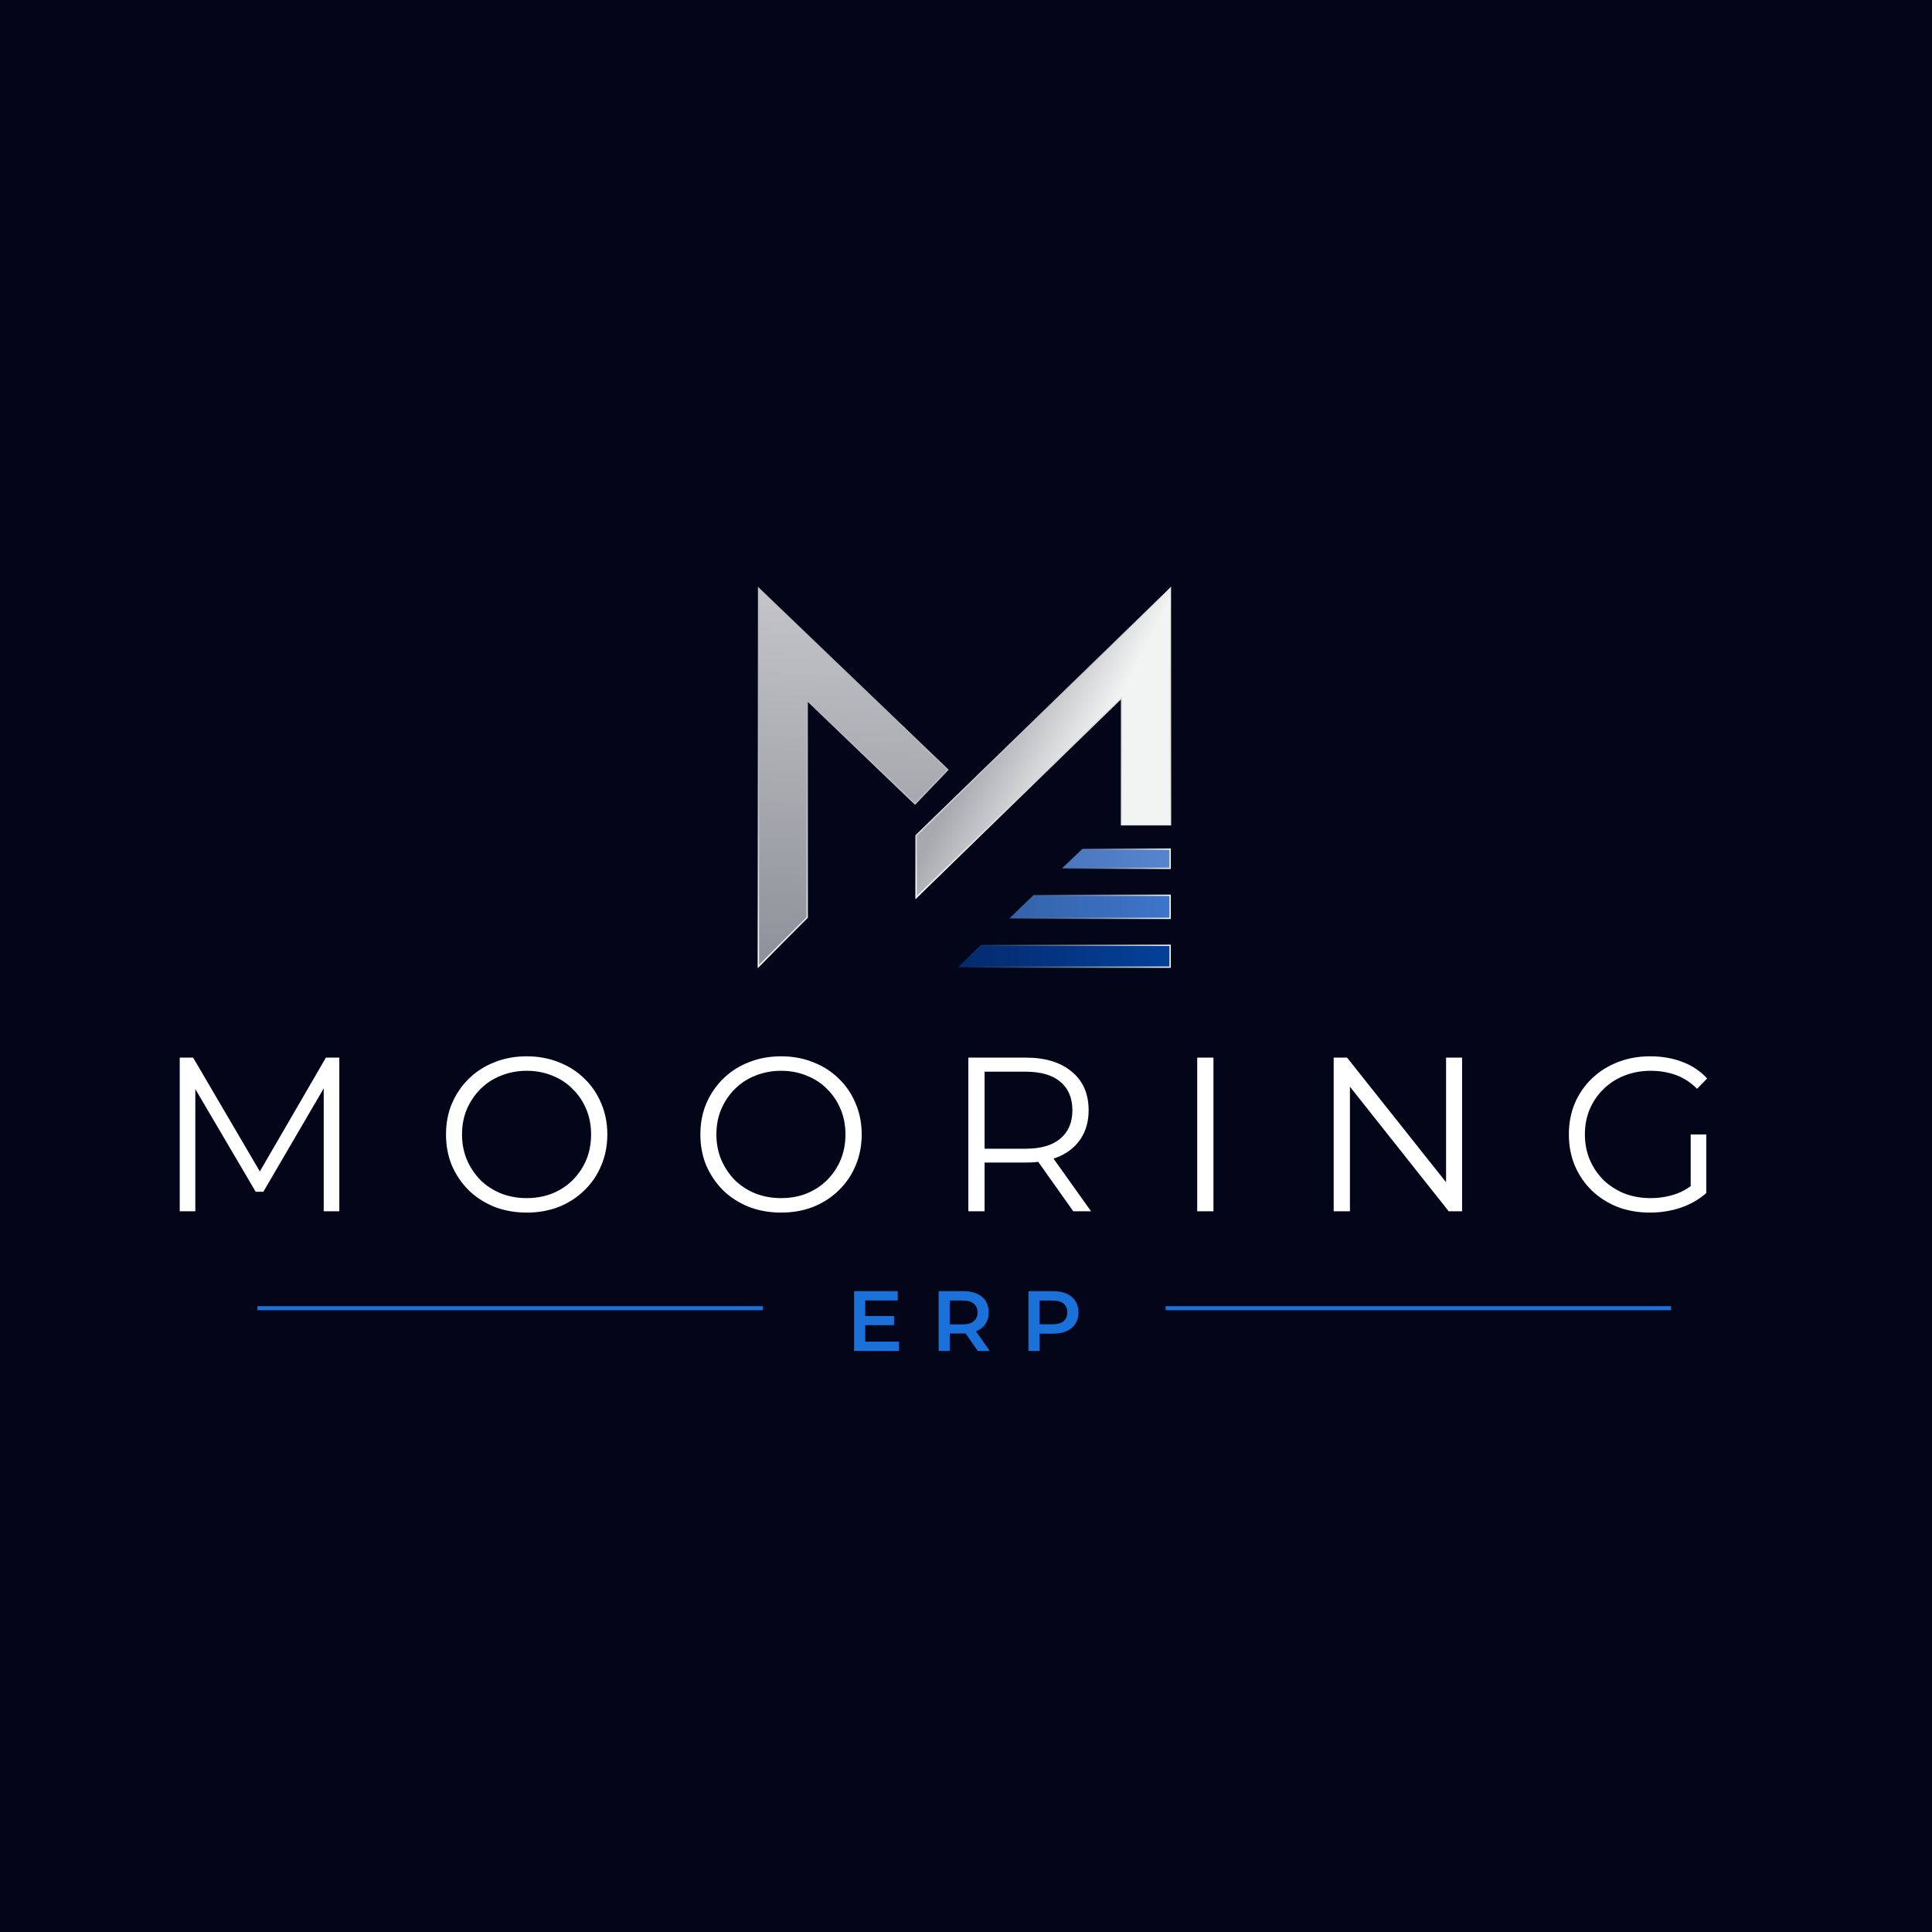
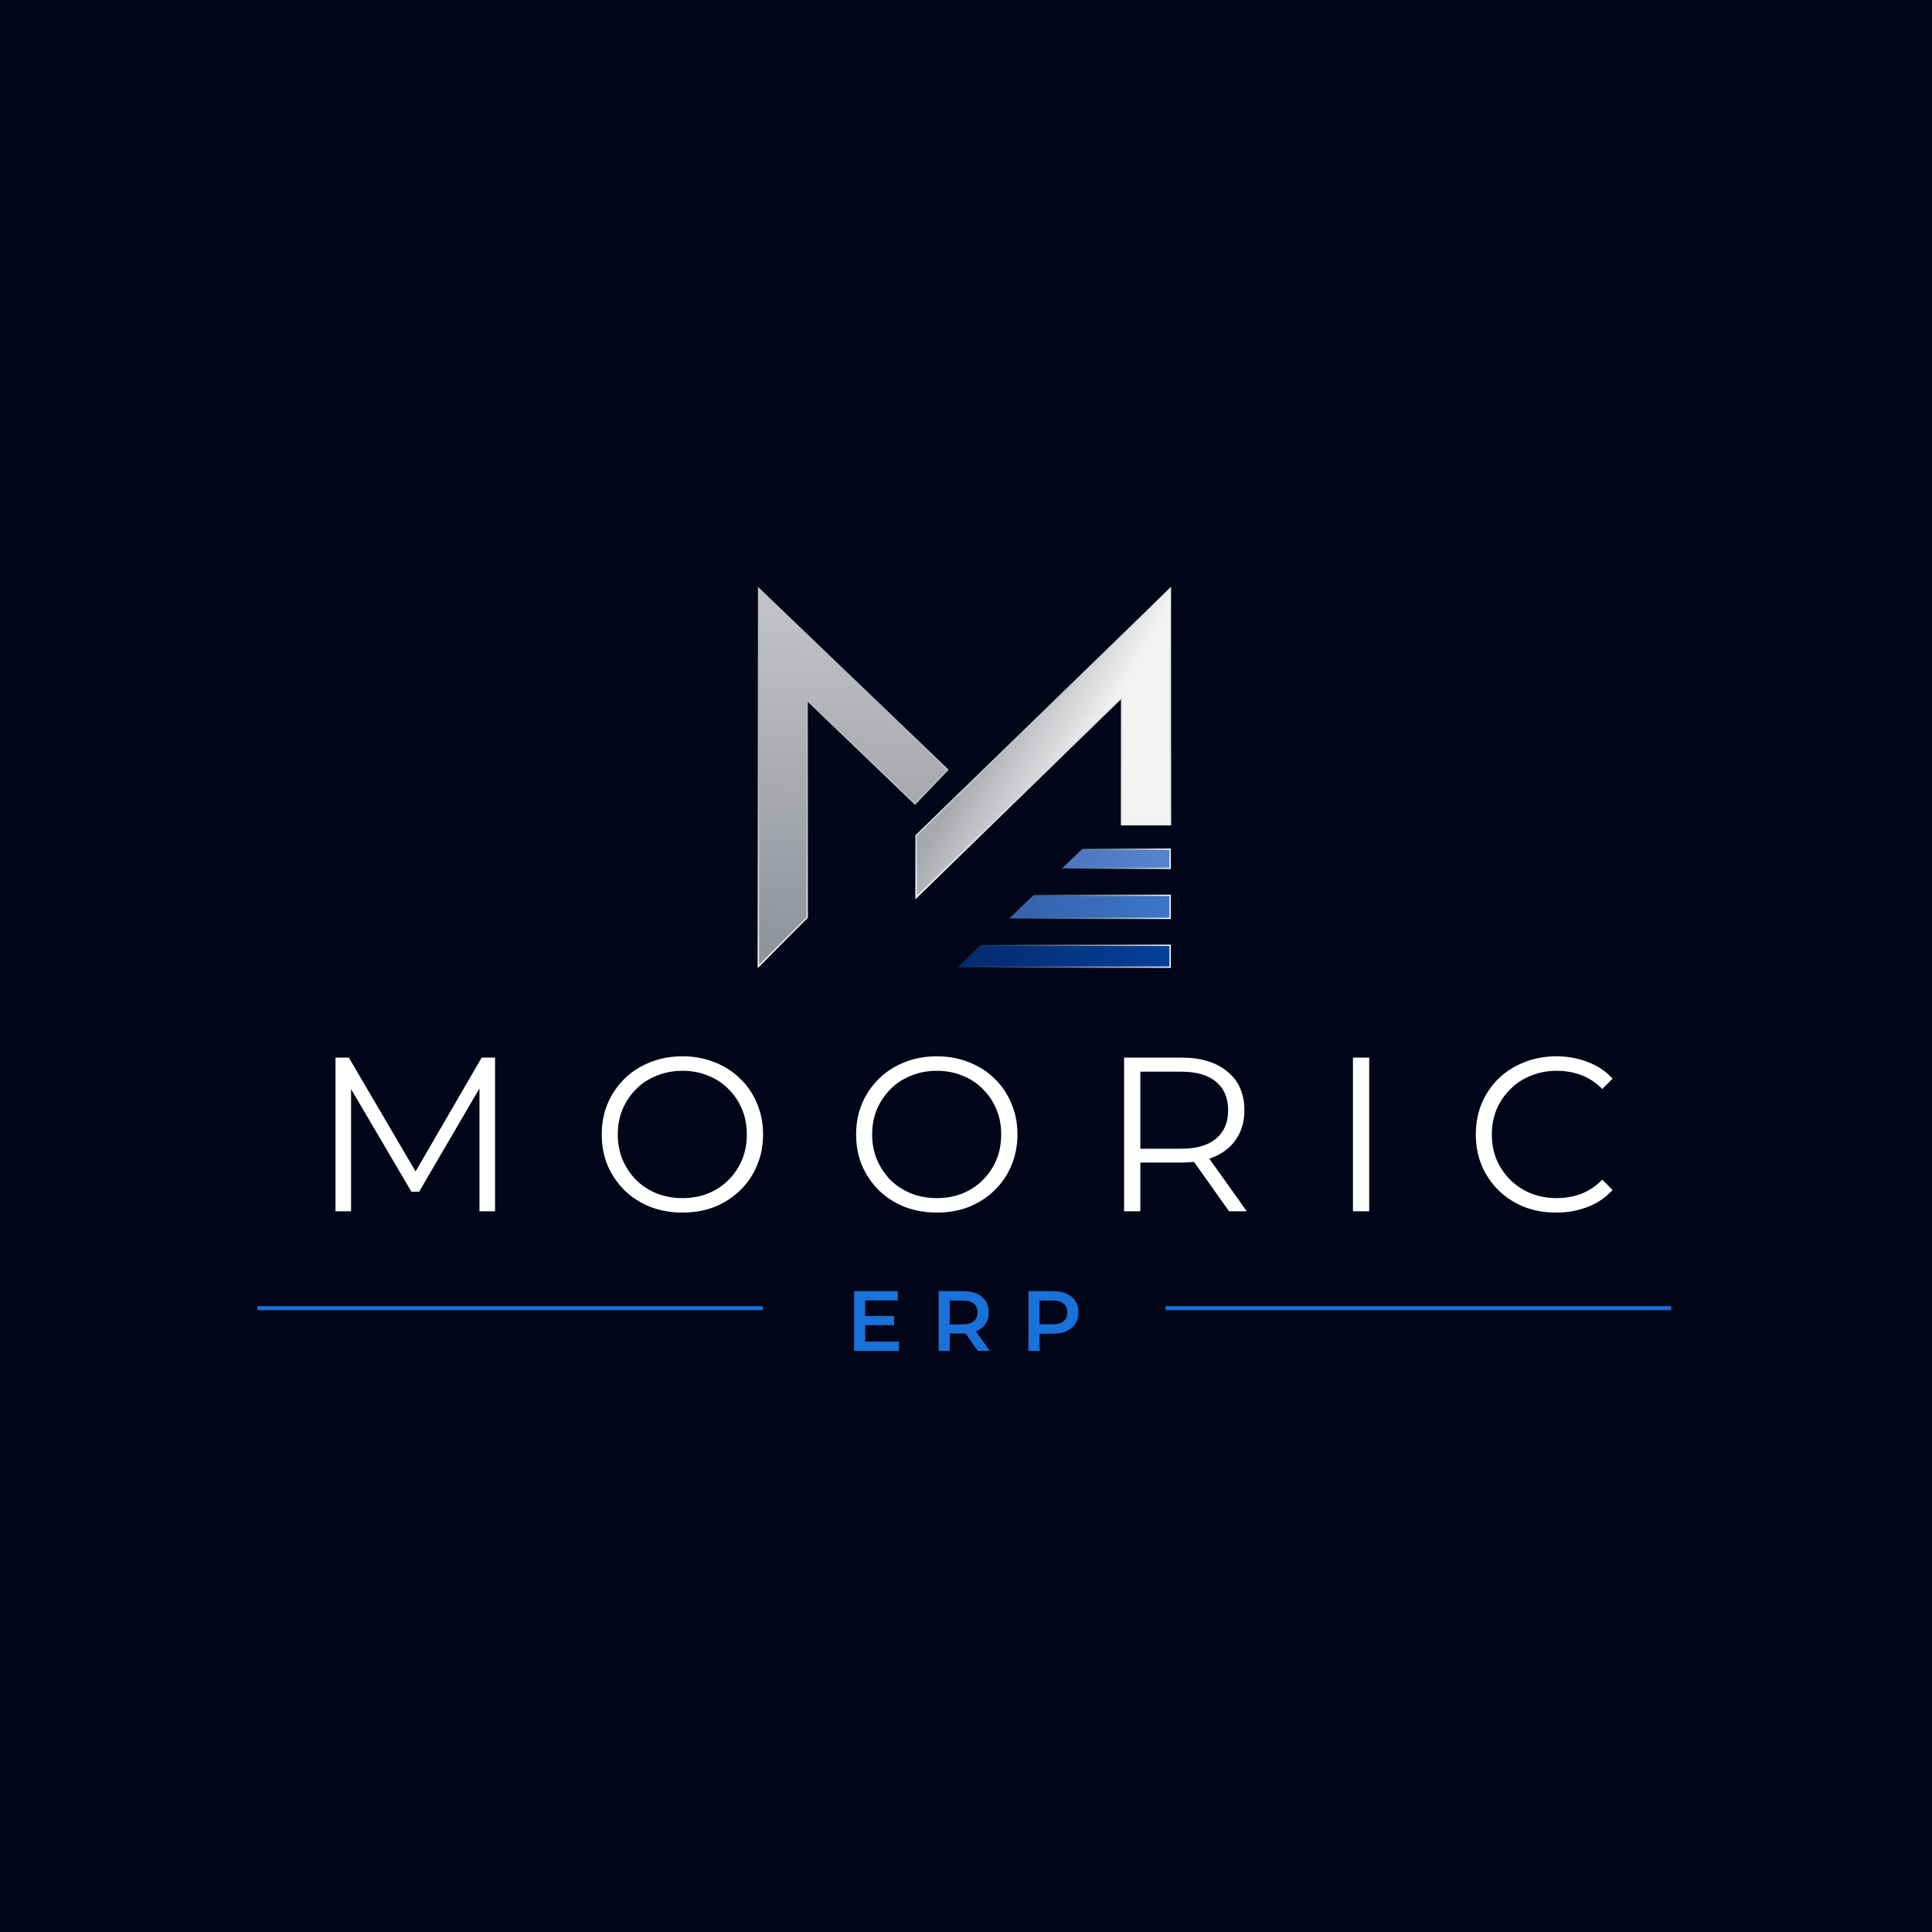
<svg xmlns="http://www.w3.org/2000/svg" width="1024" height="1024" viewBox="0 0 1024 1024" fill="none">
  <rect width="1024" height="1024" fill="#020618" />
-   <path d="M95.263 642V560.563H102.359L139.588 624.084H135.865L172.744 560.563H179.841V642H171.581V573.477H173.558L139.588 631.646H135.516L101.312 573.477H103.523V642H95.263ZM279.203 642.698C273.076 642.698 267.375 641.69 262.101 639.673C256.905 637.579 252.368 634.671 248.49 630.948C244.689 627.147 241.703 622.765 239.532 617.802C237.437 612.76 236.39 607.254 236.39 601.281C236.39 595.309 237.437 589.842 239.532 584.878C241.703 579.836 244.689 575.454 248.49 571.731C252.368 567.931 256.905 565.023 262.101 563.006C267.298 560.912 272.998 559.865 279.203 559.865C285.33 559.865 290.992 560.912 296.188 563.006C301.385 565.023 305.883 567.892 309.684 571.615C313.562 575.338 316.548 579.72 318.642 584.761C320.813 589.803 321.899 595.309 321.899 601.281C321.899 607.254 320.813 612.76 318.642 617.802C316.548 622.843 313.562 627.225 309.684 630.948C305.883 634.671 301.385 637.579 296.188 639.673C290.992 641.69 285.33 642.698 279.203 642.698ZM279.203 635.02C284.089 635.02 288.588 634.205 292.698 632.577C296.886 630.87 300.493 628.505 303.518 625.48C306.62 622.378 309.024 618.81 310.731 614.777C312.437 610.666 313.29 606.168 313.29 601.281C313.29 596.395 312.437 591.936 310.731 587.903C309.024 583.792 306.62 580.224 303.518 577.199C300.493 574.097 296.886 571.731 292.698 570.103C288.588 568.396 284.089 567.543 279.203 567.543C274.317 567.543 269.78 568.396 265.591 570.103C261.403 571.731 257.758 574.097 254.656 577.199C251.631 580.224 249.226 583.792 247.443 587.903C245.736 591.936 244.883 596.395 244.883 601.281C244.883 606.09 245.736 610.55 247.443 614.66C249.226 618.771 251.631 622.378 254.656 625.48C257.758 628.505 261.403 630.87 265.591 632.577C269.78 634.205 274.317 635.02 279.203 635.02ZM414.024 642.698C407.897 642.698 402.196 641.69 396.922 639.673C391.726 637.579 387.189 634.671 383.311 630.948C379.51 627.147 376.524 622.765 374.352 617.802C372.258 612.76 371.211 607.254 371.211 601.281C371.211 595.309 372.258 589.842 374.352 584.878C376.524 579.836 379.51 575.454 383.311 571.731C387.189 567.931 391.726 565.023 396.922 563.006C402.119 560.912 407.819 559.865 414.024 559.865C420.151 559.865 425.813 560.912 431.009 563.006C436.206 565.023 440.704 567.892 444.505 571.615C448.383 575.338 451.369 579.72 453.463 584.761C455.634 589.803 456.72 595.309 456.72 601.281C456.72 607.254 455.634 612.76 453.463 617.802C451.369 622.843 448.383 627.225 444.505 630.948C440.704 634.671 436.206 637.579 431.009 639.673C425.813 641.69 420.151 642.698 414.024 642.698ZM414.024 635.02C418.91 635.02 423.409 634.205 427.519 632.577C431.707 630.87 435.314 628.505 438.339 625.48C441.441 622.378 443.845 618.81 445.552 614.777C447.258 610.666 448.111 606.168 448.111 601.281C448.111 596.395 447.258 591.936 445.552 587.903C443.845 583.792 441.441 580.224 438.339 577.199C435.314 574.097 431.707 571.731 427.519 570.103C423.409 568.396 418.91 567.543 414.024 567.543C409.138 567.543 404.601 568.396 400.412 570.103C396.224 571.731 392.579 574.097 389.477 577.199C386.452 580.224 384.047 583.792 382.264 587.903C380.557 591.936 379.704 596.395 379.704 601.281C379.704 606.09 380.557 610.55 382.264 614.66C384.047 618.771 386.452 622.378 389.477 625.48C392.579 628.505 396.224 630.87 400.412 632.577C404.601 634.205 409.138 635.02 414.024 635.02ZM513.245 642V560.563H543.726C554.041 560.563 562.146 563.045 568.041 568.009C574.013 572.895 576.999 579.72 576.999 588.484C576.999 594.224 575.642 599.187 572.927 603.376C570.29 607.486 566.49 610.666 561.526 612.915C556.562 615.087 550.629 616.173 543.726 616.173H518.015L521.854 612.217V642H513.245ZM568.855 642L547.914 612.45H557.221L578.279 642H568.855ZM521.854 612.915L518.015 608.844H543.493C551.637 608.844 557.803 607.06 561.991 603.492C566.257 599.924 568.39 594.922 568.39 588.484C568.39 581.969 566.257 576.928 561.991 573.36C557.803 569.793 551.637 568.009 543.493 568.009H518.015L521.854 563.937V612.915ZM634.546 642V560.563H643.156V642H634.546ZM706.881 642V560.563H713.978L770.169 631.297H766.446V560.563H774.939V642H767.842L711.767 571.266H715.49V642H706.881ZM874.464 642.698C868.259 642.698 862.52 641.69 857.246 639.673C852.049 637.579 847.512 634.671 843.634 630.948C839.834 627.225 836.848 622.843 834.676 617.802C832.582 612.76 831.535 607.254 831.535 601.281C831.535 595.309 832.582 589.803 834.676 584.761C836.848 579.72 839.873 575.338 843.751 571.615C847.628 567.892 852.166 565.023 857.362 563.006C862.636 560.912 868.376 559.865 874.58 559.865C880.785 559.865 886.447 560.834 891.566 562.773C896.762 564.712 901.183 567.66 904.828 571.615L899.477 577.083C896.064 573.67 892.302 571.227 888.192 569.754C884.081 568.28 879.66 567.543 874.929 567.543C869.888 567.543 865.234 568.396 860.969 570.103C856.78 571.731 853.096 574.097 849.916 577.199C846.814 580.224 844.371 583.792 842.587 587.903C840.881 591.936 840.028 596.395 840.028 601.281C840.028 606.09 840.881 610.55 842.587 614.66C844.371 618.771 846.814 622.378 849.916 625.48C853.096 628.505 856.78 630.87 860.969 632.577C865.234 634.205 869.849 635.02 874.813 635.02C879.466 635.02 883.849 634.322 887.959 632.926C892.147 631.53 895.987 629.164 899.477 625.829L904.363 632.344C900.485 635.756 895.948 638.355 890.751 640.139C885.555 641.845 880.126 642.698 874.464 642.698ZM904.363 632.344L896.103 631.297V601.281H904.363V632.344Z" fill="white" />
+   <path d="M177.811 642V560.563H184.908L222.136 624.084H218.413L255.293 560.563H262.389V642H254.129V573.477H256.107L222.136 631.646H218.064L183.861 573.477H186.071V642H177.811ZM361.752 642.698C355.624 642.698 349.924 641.69 344.65 639.673C339.453 637.579 334.916 634.671 331.038 630.948C327.238 627.147 324.252 622.765 322.08 617.802C319.986 612.76 318.939 607.254 318.939 601.281C318.939 595.309 319.986 589.842 322.08 584.878C324.252 579.836 327.238 575.454 331.038 571.731C334.916 567.931 339.453 565.023 344.65 563.006C349.846 560.912 355.547 559.865 361.752 559.865C367.879 559.865 373.541 560.912 378.737 563.006C383.934 565.023 388.432 567.892 392.232 571.615C396.11 575.338 399.096 579.72 401.19 584.761C403.362 589.803 404.448 595.309 404.448 601.281C404.448 607.254 403.362 612.76 401.19 617.802C399.096 622.843 396.11 627.225 392.232 630.948C388.432 634.671 383.934 637.579 378.737 639.673C373.541 641.69 367.879 642.698 361.752 642.698ZM361.752 635.02C366.638 635.02 371.136 634.205 375.247 632.577C379.435 630.87 383.042 628.505 386.066 625.48C389.169 622.378 391.573 618.81 393.279 614.777C394.986 610.666 395.839 606.168 395.839 601.281C395.839 596.395 394.986 591.936 393.279 587.903C391.573 583.792 389.169 580.224 386.066 577.199C383.042 574.097 379.435 571.731 375.247 570.103C371.136 568.396 366.638 567.543 361.752 567.543C356.865 567.543 352.328 568.396 348.14 570.103C343.952 571.731 340.307 574.097 337.204 577.199C334.179 580.224 331.775 583.792 329.991 587.903C328.285 591.936 327.432 596.395 327.432 601.281C327.432 606.09 328.285 610.55 329.991 614.66C331.775 618.771 334.179 622.378 337.204 625.48C340.307 628.505 343.952 630.87 348.14 632.577C352.328 634.205 356.865 635.02 361.752 635.02ZM496.573 642.698C490.445 642.698 484.745 641.69 479.471 639.673C474.274 637.579 469.737 634.671 465.859 630.948C462.059 627.147 459.073 622.765 456.901 617.802C454.807 612.76 453.76 607.254 453.76 601.281C453.76 595.309 454.807 589.842 456.901 584.878C459.073 579.836 462.059 575.454 465.859 571.731C469.737 567.931 474.274 565.023 479.471 563.006C484.667 560.912 490.368 559.865 496.573 559.865C502.7 559.865 508.362 560.912 513.558 563.006C518.754 565.023 523.253 567.892 527.053 571.615C530.931 575.338 533.917 579.72 536.011 584.761C538.183 589.803 539.269 595.309 539.269 601.281C539.269 607.254 538.183 612.76 536.011 617.802C533.917 622.843 530.931 627.225 527.053 630.948C523.253 634.671 518.754 637.579 513.558 639.673C508.362 641.69 502.7 642.698 496.573 642.698ZM496.573 635.02C501.459 635.02 505.957 634.205 510.068 632.577C514.256 630.87 517.863 628.505 520.887 625.48C523.99 622.378 526.394 618.81 528.1 614.777C529.807 610.666 530.66 606.168 530.66 601.281C530.66 596.395 529.807 591.936 528.1 587.903C526.394 583.792 523.99 580.224 520.887 577.199C517.863 574.097 514.256 571.731 510.068 570.103C505.957 568.396 501.459 567.543 496.573 567.543C491.686 567.543 487.149 568.396 482.961 570.103C478.773 571.731 475.128 574.097 472.025 577.199C469 580.224 466.596 583.792 464.812 587.903C463.106 591.936 462.253 596.395 462.253 601.281C462.253 606.09 463.106 610.55 464.812 614.66C466.596 618.771 469 622.378 472.025 625.48C475.128 628.505 478.773 630.87 482.961 632.577C487.149 634.205 491.686 635.02 496.573 635.02ZM595.794 642V560.563H626.275C636.59 560.563 644.695 563.045 650.589 568.009C656.561 572.895 659.548 579.72 659.548 588.484C659.548 594.224 658.19 599.187 655.476 603.376C652.839 607.486 649.038 610.666 644.074 612.915C639.111 615.087 633.177 616.173 626.275 616.173H600.564L604.403 612.217V642H595.794ZM651.404 642L630.463 612.45H639.77L660.827 642H651.404ZM604.403 612.915L600.564 608.844H626.042C634.186 608.844 640.352 607.06 644.54 603.492C648.806 599.924 650.938 594.922 650.938 588.484C650.938 581.969 648.806 576.928 644.54 573.36C640.352 569.793 634.186 568.009 626.042 568.009H600.564L604.403 563.937V612.915ZM717.095 642V560.563H725.704V642H717.095ZM824.796 642.698C818.669 642.698 813.007 641.69 807.811 639.673C802.615 637.579 798.116 634.671 794.316 630.948C790.515 627.225 787.529 622.843 785.358 617.802C783.264 612.76 782.217 607.254 782.217 601.281C782.217 595.309 783.264 589.803 785.358 584.761C787.529 579.72 790.515 575.338 794.316 571.615C798.194 567.892 802.731 565.023 807.927 563.006C813.124 560.912 818.786 559.865 824.913 559.865C830.807 559.865 836.353 560.873 841.549 562.89C846.746 564.829 851.128 567.776 854.695 571.731L849.228 577.199C845.893 573.787 842.208 571.344 838.175 569.87C834.142 568.319 829.799 567.543 825.145 567.543C820.259 567.543 815.722 568.396 811.534 570.103C807.346 571.731 803.7 574.097 800.598 577.199C797.496 580.224 795.053 583.792 793.269 587.903C791.562 591.936 790.709 596.395 790.709 601.281C790.709 606.168 791.562 610.666 793.269 614.777C795.053 618.81 797.496 622.378 800.598 625.48C803.7 628.505 807.346 630.87 811.534 632.577C815.722 634.205 820.259 635.02 825.145 635.02C829.799 635.02 834.142 634.244 838.175 632.693C842.208 631.142 845.893 628.66 849.228 625.247L854.695 630.715C851.128 634.671 846.746 637.657 841.549 639.673C836.353 641.69 830.769 642.698 824.796 642.698Z" fill="white" />
  <path d="M452.698 716.022V684.337H475.828V689.271H458.582V711.088H476.462V716.022H452.698ZM458.13 702.352V697.509H473.882V702.352H458.13ZM497.506 716.022V684.337H510.497C514.722 684.337 518.026 685.333 520.41 687.324C522.824 689.316 524.031 692.077 524.031 695.608C524.031 697.931 523.488 699.938 522.401 701.628C521.315 703.288 519.761 704.57 517.739 705.475C515.748 706.35 513.349 706.788 510.542 706.788H500.765L503.39 704.117V716.022H497.506ZM518.237 716.022L510.225 704.525H516.517L524.574 716.022H518.237ZM503.39 704.751L500.765 701.945H510.271C512.866 701.945 514.812 701.386 516.11 700.27C517.437 699.153 518.101 697.599 518.101 695.608C518.101 693.586 517.437 692.032 516.11 690.945C514.812 689.859 512.866 689.316 510.271 689.316H500.765L503.39 686.419V704.751ZM545.099 716.022V684.337H558.135C560.941 684.337 563.34 684.79 565.332 685.695C567.354 686.6 568.908 687.898 569.994 689.588C571.081 691.277 571.624 693.284 571.624 695.608C571.624 697.931 571.081 699.938 569.994 701.628C568.908 703.318 567.354 704.615 565.332 705.521C563.34 706.426 560.941 706.878 558.135 706.878H548.358L550.983 704.117V716.022H545.099ZM550.983 704.751L548.358 701.899H557.863C560.459 701.899 562.405 701.356 563.703 700.27C565.03 699.153 565.694 697.599 565.694 695.608C565.694 693.586 565.03 692.032 563.703 690.945C562.405 689.859 560.459 689.316 557.863 689.316H548.358L550.983 686.419V704.751Z" fill="#1971D9" />
  <rect width="267.899" height="2.135" transform="matrix(1 0 0 -1 136.434 694.436)" fill="#1971D9" />
  <rect width="267.899" height="2.135" transform="matrix(1 0 0 -1 617.798 694.436)" fill="#1971D9" />
  <mask id="path-5-inside-1_6_399" fill="white">
    <path d="M426.978 335.226L428.149 336.334V336.35L502.806 407.982L484.994 426.548L428.149 372.006V486.427L417.27 497.306L401.631 513.064L401.729 311.12V311L426.978 335.226Z" />
  </mask>
  <path d="M426.978 335.226L428.149 336.334V336.35L502.806 407.982L484.994 426.548L428.149 372.006V486.427L417.27 497.306L401.631 513.064L401.729 311.12V311L426.978 335.226Z" fill="url(#paint0_linear_6_399)" />
  <path d="M426.978 335.226L426.507 335.716L426.511 335.719L426.978 335.226ZM428.149 336.334H428.829V336.041L428.616 335.84L428.149 336.334ZM428.149 336.35H427.469V336.64L427.678 336.84L428.149 336.35ZM502.806 407.982L503.297 408.453L503.768 407.963L503.277 407.492L502.806 407.982ZM484.994 426.548L484.523 427.038L485.014 427.509L485.484 427.019L484.994 426.548ZM428.149 372.006L428.62 371.515L427.469 370.411V372.006H428.149ZM428.149 486.427L428.63 486.908L428.829 486.708V486.427H428.149ZM417.27 497.306L416.789 496.825L416.787 496.827L417.27 497.306ZM401.631 513.064L400.951 513.064L400.951 514.716L402.114 513.543L401.631 513.064ZM401.729 311.12L402.409 311.12V311.12H401.729ZM401.729 311L402.2 310.509L401.049 309.405V311H401.729ZM426.978 335.226L426.511 335.719L427.681 336.828L428.149 336.334L428.616 335.84L427.445 334.732L426.978 335.226ZM428.149 336.334H427.469V336.35H428.149H428.829V336.334H428.149ZM428.149 336.35L427.678 336.84L502.335 408.473L502.806 407.982L503.277 407.492L428.62 335.859L428.149 336.35ZM502.806 407.982L502.316 407.512L484.503 426.077L484.994 426.548L485.484 427.019L503.297 408.453L502.806 407.982ZM484.994 426.548L485.464 426.057L428.62 371.515L428.149 372.006L427.678 372.496L484.523 427.038L484.994 426.548ZM428.149 372.006H427.469V486.427H428.149H428.829V372.006H428.149ZM428.149 486.427L427.668 485.946L416.789 496.825L417.27 497.306L417.751 497.786L428.63 486.908L428.149 486.427ZM417.27 497.306L416.787 496.827L401.149 512.585L401.631 513.064L402.114 513.543L417.753 497.785L417.27 497.306ZM401.631 513.064L402.311 513.065L402.409 311.12L401.729 311.12L401.049 311.12L400.951 513.064L401.631 513.064ZM401.729 311.12H402.409V311H401.729H401.049V311.12H401.729ZM401.729 311L401.258 311.491L426.507 335.716L426.978 335.226L427.449 334.735L402.2 310.509L401.729 311Z" fill="url(#paint1_linear_6_399)" mask="url(#path-5-inside-1_6_399)" />
  <mask id="path-7-inside-2_6_399" fill="white">
    <path d="M620.671 312.919V437.47H594.153V370.627L485.232 476.51V460.929L485.228 442.569L485.232 442.694L485.748 442.192L605.619 325.665L607.412 323.919L620.671 311V311.033L620.706 311L620.671 312.919Z" />
  </mask>
  <path d="M620.671 312.919V437.47H594.153V370.627L485.232 476.51V460.929L485.228 442.569L485.232 442.694L485.748 442.192L605.619 325.665L607.412 323.919L620.671 311V311.033L620.706 311L620.671 312.919Z" fill="url(#paint2_linear_6_399)" />
  <path d="M620.671 312.919L619.991 312.906V312.919H620.671ZM620.671 437.47V438.15H621.351V437.47H620.671ZM594.153 437.47H593.473V438.15H594.153V437.47ZM594.153 370.627H594.833V369.018L593.679 370.139L594.153 370.627ZM485.232 476.51H484.552V478.119L485.706 476.997L485.232 476.51ZM485.232 460.929H485.912V460.929L485.232 460.929ZM485.228 442.569L485.907 442.548L484.548 442.569L485.228 442.569ZM485.232 442.694L484.552 442.716L484.6 444.256L485.705 443.182L485.232 442.694ZM485.748 442.192L486.222 442.68L486.222 442.68L485.748 442.192ZM605.619 325.665L606.093 326.153L606.094 326.152L605.619 325.665ZM607.412 323.919L607.887 324.406L607.887 324.406L607.412 323.919ZM620.671 311H621.351V309.388L620.197 310.513L620.671 311ZM620.671 311.033H619.991V312.611L621.138 311.528L620.671 311.033ZM620.706 311L621.386 311.012L621.416 309.395L620.239 310.506L620.706 311ZM620.671 312.919H619.991V437.47H620.671H621.351V312.919H620.671ZM620.671 437.47V436.79H594.153V437.47V438.15H620.671V437.47ZM594.153 437.47H594.833V370.627H594.153H593.473V437.47H594.153ZM594.153 370.627L593.679 370.139L484.758 476.022L485.232 476.51L485.706 476.997L594.627 371.115L594.153 370.627ZM485.232 476.51H485.912V460.929H485.232H484.552V476.51H485.232ZM485.232 460.929L485.912 460.929L485.908 442.569L485.228 442.569L484.548 442.569L484.552 460.929L485.232 460.929ZM485.228 442.569L484.548 442.591L484.552 442.716L485.232 442.694L485.911 442.673L485.907 442.548L485.228 442.569ZM485.232 442.694L485.705 443.182L486.222 442.68L485.748 442.192L485.274 441.705L484.758 442.207L485.232 442.694ZM485.748 442.192L486.222 442.68L606.093 326.153L605.619 325.665L605.145 325.177L485.274 441.705L485.748 442.192ZM605.619 325.665L606.094 326.152L607.887 324.406L607.412 323.919L606.938 323.432L605.145 325.178L605.619 325.665ZM607.412 323.919L607.887 324.406L621.146 311.487L620.671 311L620.197 310.513L606.938 323.432L607.412 323.919ZM620.671 311H619.991V311.033H620.671H621.351V311H620.671ZM620.671 311.033L621.138 311.528L621.173 311.494L620.706 311L620.239 310.506L620.204 310.539L620.671 311.033ZM620.706 311L620.026 310.988L619.991 312.906L620.671 312.919L621.351 312.931L621.386 311.012L620.706 311Z" fill="url(#paint3_linear_6_399)" mask="url(#path-7-inside-2_6_399)" />
  <path d="M568.412 455.057H568.413L573.755 450.049H620.197V460.248H562.916L568.412 455.057Z" fill="url(#paint4_linear_6_399)" stroke="url(#paint5_linear_6_399)" stroke-width="0.68" />
  <path d="M542.914 479.195H542.915L547.916 474.527H620.198V486.766H535.028L542.914 479.195Z" fill="url(#paint6_linear_6_399)" stroke="url(#paint7_linear_6_399)" stroke-width="0.68" />
  <path d="M515.037 505.714H515.038L520.04 501.045H620.197V512.604H507.833L515.037 505.714Z" fill="url(#paint8_linear_6_399)" stroke="url(#paint9_linear_6_399)" stroke-width="0.68" />
  <defs>
    <linearGradient id="paint0_linear_6_399" x1="407.714" y1="299.441" x2="396.495" y2="522.804" gradientUnits="userSpaceOnUse">
      <stop stop-color="#C8C8CB" />
      <stop offset="1" stop-color="#8B8E97" />
    </linearGradient>
    <linearGradient id="paint1_linear_6_399" x1="452.219" y1="311" x2="452.219" y2="513.064" gradientUnits="userSpaceOnUse">
      <stop stop-color="#999999" stop-opacity="0" />
      <stop offset="1" stop-color="white" />
    </linearGradient>
    <linearGradient id="paint2_linear_6_399" x1="627.677" y1="304.88" x2="580.674" y2="279.954" gradientUnits="userSpaceOnUse">
      <stop stop-color="#F2F3F3" />
      <stop offset="1" stop-color="#A8A9AE" />
    </linearGradient>
    <linearGradient id="paint3_linear_6_399" x1="552.967" y1="311" x2="552.967" y2="476.51" gradientUnits="userSpaceOnUse">
      <stop stop-color="#999999" stop-opacity="0" />
      <stop offset="1" stop-color="white" />
    </linearGradient>
    <linearGradient id="paint4_linear_6_399" x1="562.062" y1="460.588" x2="627.676" y2="460.588" gradientUnits="userSpaceOnUse">
      <stop stop-color="#4A76BF" />
      <stop offset="1" stop-color="#5787D0" />
    </linearGradient>
    <linearGradient id="paint5_linear_6_399" x1="562.062" y1="455.149" x2="620.537" y2="455.149" gradientUnits="userSpaceOnUse">
      <stop stop-color="#999999" stop-opacity="0" />
      <stop offset="1" stop-color="white" />
    </linearGradient>
    <linearGradient id="paint6_linear_6_399" x1="534.184" y1="487.106" x2="627.676" y2="487.106" gradientUnits="userSpaceOnUse">
      <stop stop-color="#3462A9" />
      <stop offset="1" stop-color="#3E77CD" />
    </linearGradient>
    <linearGradient id="paint7_linear_6_399" x1="534.184" y1="480.647" x2="620.537" y2="480.647" gradientUnits="userSpaceOnUse">
      <stop stop-color="#999999" stop-opacity="0" />
      <stop offset="1" stop-color="white" />
    </linearGradient>
    <linearGradient id="paint8_linear_6_399" x1="506.986" y1="512.944" x2="628.696" y2="512.944" gradientUnits="userSpaceOnUse">
      <stop stop-color="#042A6D" />
      <stop offset="1" stop-color="#04429C" />
    </linearGradient>
    <linearGradient id="paint9_linear_6_399" x1="506.986" y1="506.825" x2="620.537" y2="506.825" gradientUnits="userSpaceOnUse">
      <stop stop-color="#999999" stop-opacity="0" />
      <stop offset="1" stop-color="white" />
    </linearGradient>
  </defs>
</svg>
